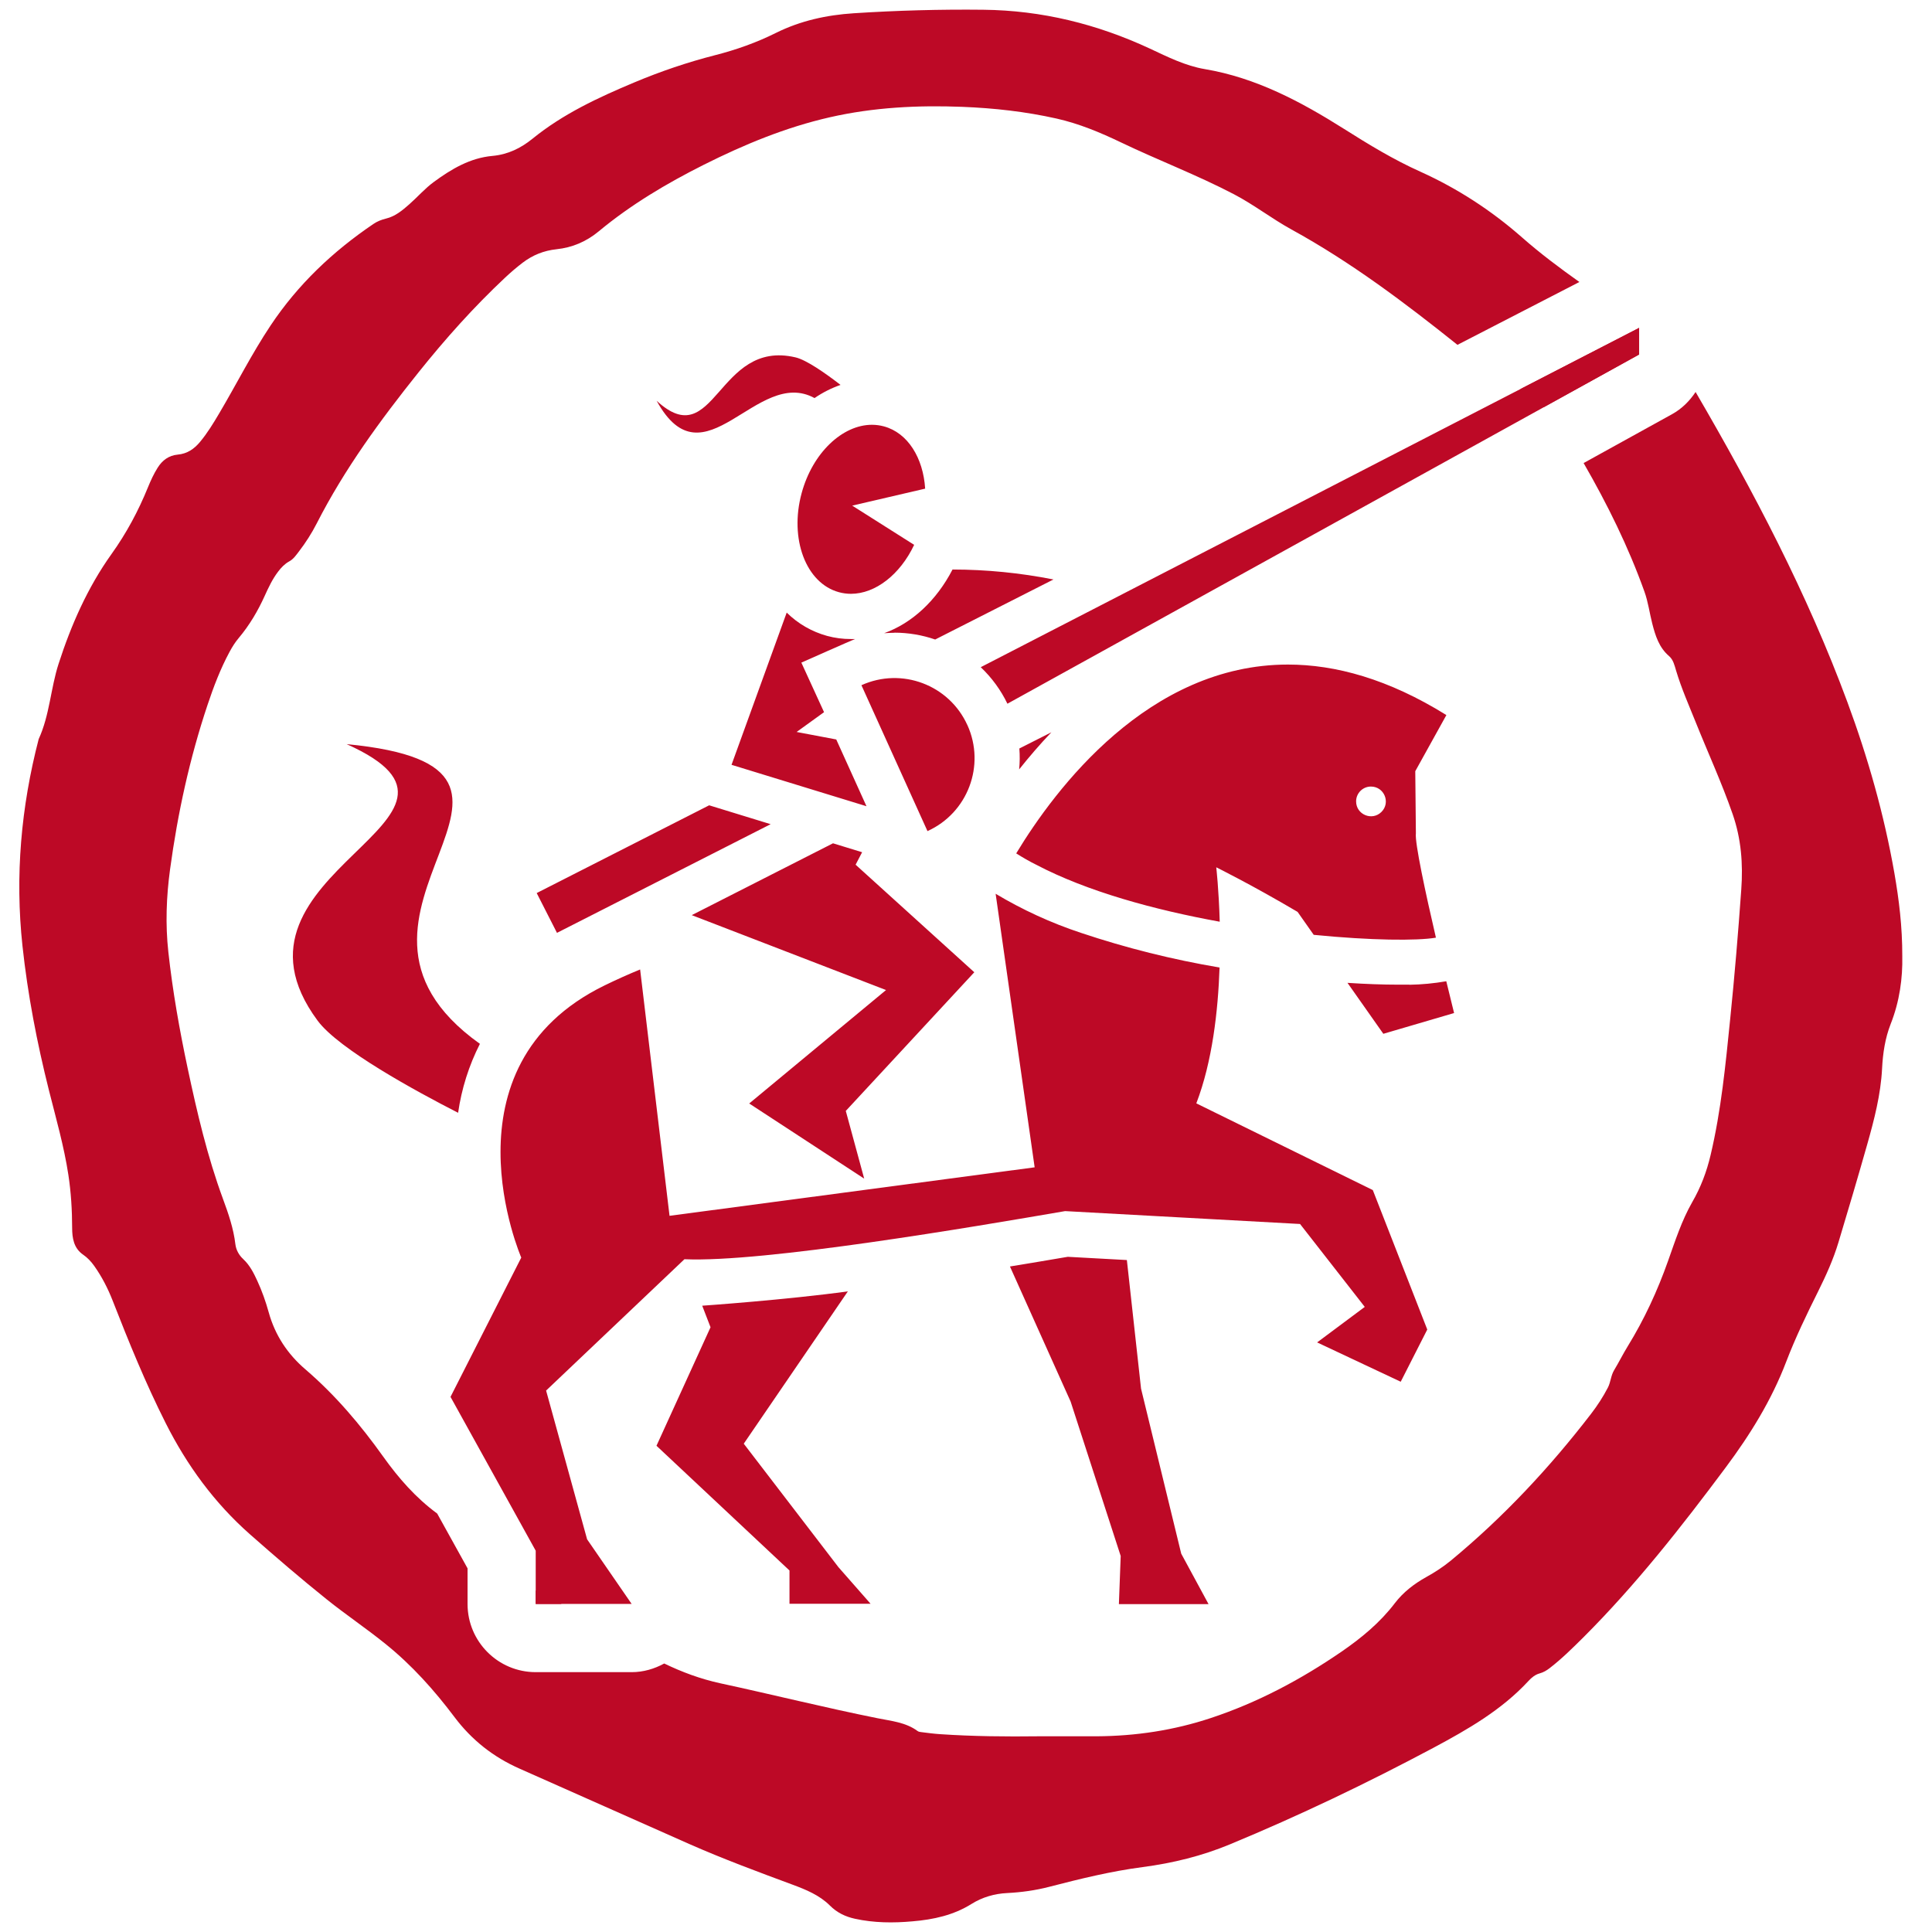
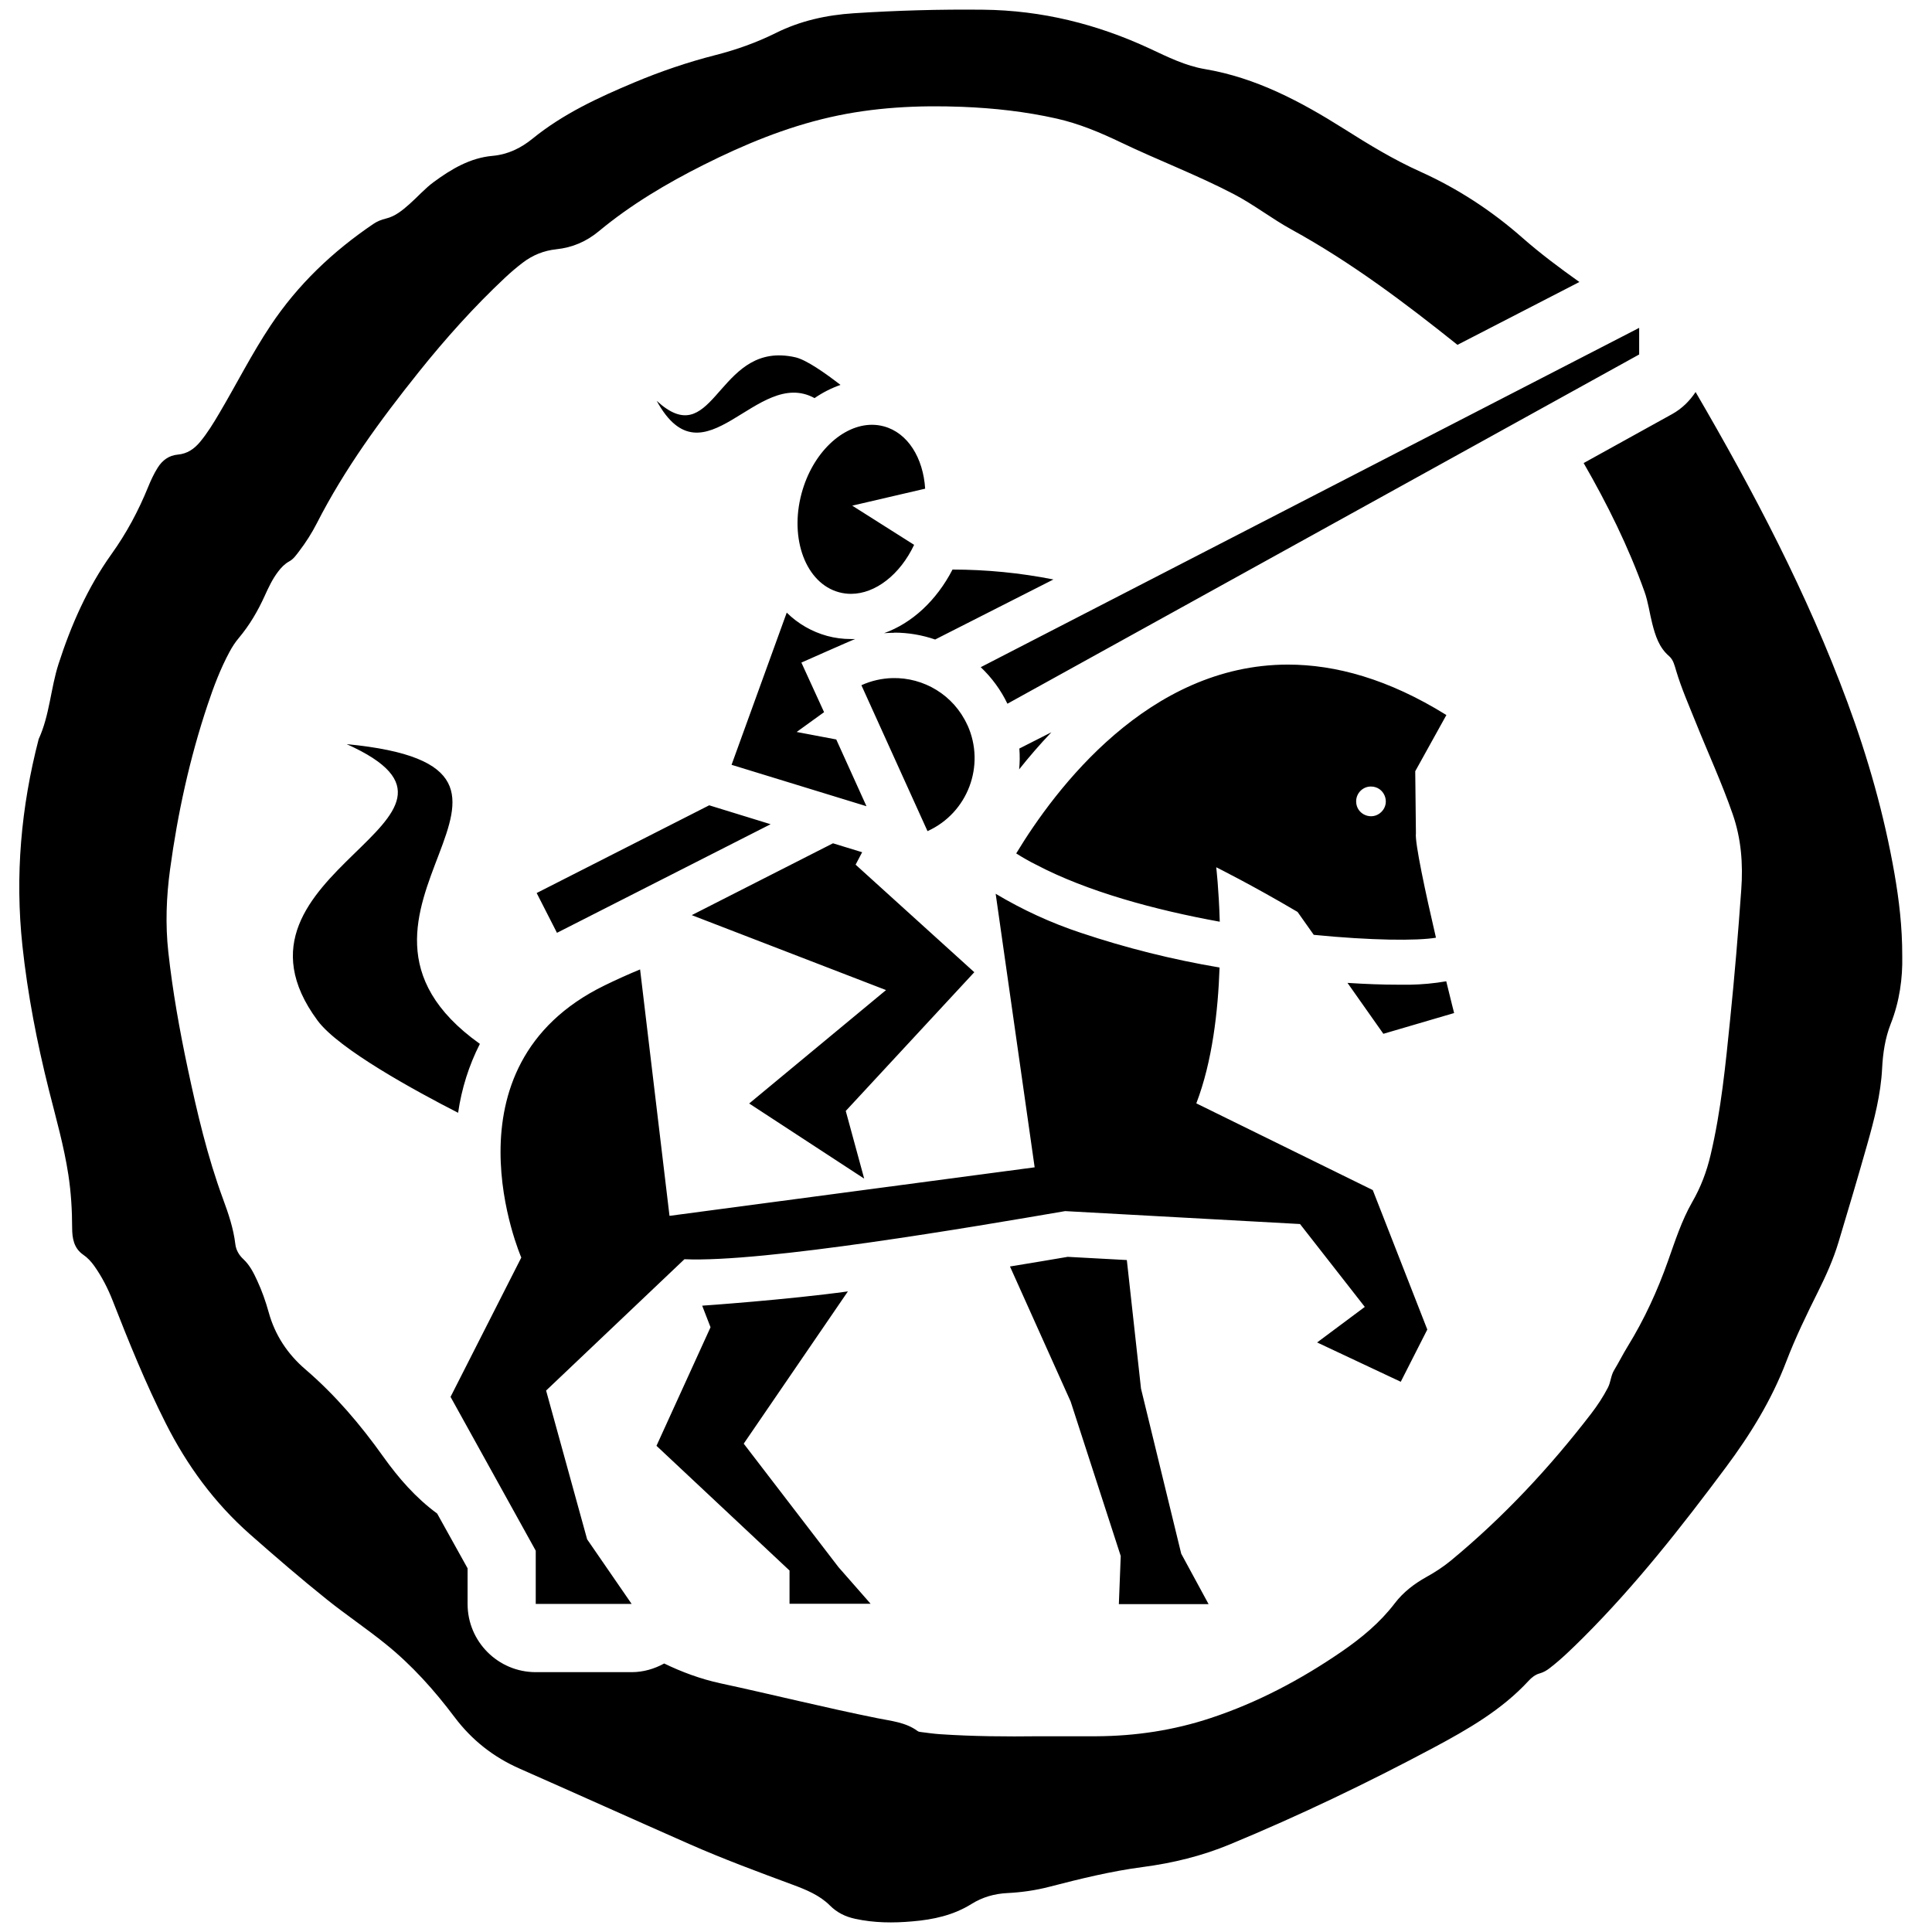
<svg xmlns="http://www.w3.org/2000/svg" version="1.1" id="Layer_1" x="0px" y="0px" width="56.693px" height="56.693px" viewBox="-7.087 -7.087 56.693 56.693" enable-background="new -7.087 -7.087 56.693 56.693" xml:space="preserve">
-   <path fill="#BD0926" d="M18.5,5.378c0.119,0,0.236,0.016,0.351,0.047c0.702,0.19,1.153,0.926,1.21,1.827L17.92,7.75l1.818,1.151  c-0.41,0.869-1.136,1.437-1.855,1.437c-0.118,0-0.236-0.016-0.351-0.047c-0.97-0.263-1.46-1.565-1.096-2.906  C16.757,6.2,17.634,5.378,18.5,5.378z M16.815,4.594c0.236-0.162,0.492-0.292,0.763-0.386c-0.455-0.352-1.001-0.732-1.32-0.808  c-2.309-0.544-2.354,2.857-4.076,1.274C13.574,7.213,15.118,3.663,16.815,4.594L16.815,4.594z M21.3,14.191  c-0.535-1.182-1.927-1.707-3.109-1.171l1.938,4.281c1.183-0.534,1.708-1.928,1.172-3.11H21.3z M15.527,17.098l-1.804-0.554  l-5.061,2.575l0.595,1.168L15.527,17.098z M18.008,11.665h-0.127c-0.236,0.001-0.47-0.03-0.698-0.092  c-0.447-0.123-0.855-0.358-1.185-0.684l-1.619,4.467l3.96,1.215l-0.887-1.959l-1.163-0.22l0.805-0.581l-0.666-1.454  C16.43,12.358,17.885,11.707,18.008,11.665z M6.992,23.541c-5.375-3.835,3.488-8.082-3.907-8.792  c4.922,2.206-4.105,3.722-0.852,8.114c0.622,0.84,2.887,2.072,4.123,2.704c0.101-0.705,0.317-1.39,0.64-2.024L6.992,23.541z   M18.02,18.287l0.191-0.366l-0.854-0.262l-4.145,2.108l5.701,2.198l-4.015,3.329l3.374,2.205l-0.54-1.987l3.771-4.069L18.02,18.287z   M19.16,11.478c0.407,0.001,0.811,0.068,1.195,0.201l3.471-1.762c-0.977-0.193-1.968-0.291-2.962-0.292  c-0.472,0.913-1.192,1.578-2.007,1.869c0.101-0.007,0.202-0.013,0.303-0.013V11.478z M34.274,21.807H33.93  c-0.445,0-0.943-0.018-1.476-0.053l1.052,1.495l2.076-0.609c0,0-0.094-0.378-0.229-0.933c-0.357,0.062-0.719,0.097-1.082,0.103  L34.274,21.807z M22.733,17.955c1.149-1.9,3.884-5.541,7.973-5.541c1.394,0,2.947,0.423,4.65,1.482l-0.913,1.647l0.018,1.821  c-0.036,0.27,0.281,1.744,0.588,3.064c-0.553,0.095-1.91,0.083-3.586-0.083l-0.473-0.673c-1.342-0.793-2.387-1.309-2.387-1.309  s0.075,0.645,0.102,1.597c-1.916-0.348-3.891-0.887-5.385-1.672C23.119,18.189,22.924,18.076,22.733,17.955L22.733,17.955z   M32.707,16.429c0,0.389,0.47,0.583,0.744,0.309c0.275-0.274,0.08-0.744-0.309-0.744C32.902,15.993,32.707,16.189,32.707,16.429  L32.707,16.429L32.707,16.429z M21.692,12.491c0.324,0.307,0.589,0.67,0.783,1.072L41.012,3.316V2.534L21.692,12.491z M28.018,25.29  c0.469-1.223,0.638-2.706,0.682-3.986c-1.381-0.233-2.742-0.573-4.07-1.018c-0.873-0.289-1.711-0.674-2.501-1.146l1.145,8.027  L12.56,28.59l-0.863-7.229c-0.354,0.146-0.702,0.302-1.042,0.468c-4.884,2.382-2.446,7.987-2.446,7.987l-2.076,4.087l2.5,4.514  v1.562h2.815l-1.307-1.896l-1.203-4.365l4.059-3.854c2.316,0.104,8.507-0.954,11.171-1.412l6.894,0.378l1.899,2.433l-1.398,1.042  l2.453,1.154l0.779-1.532l-1.598-4.092L28.018,25.29z M23.764,14.402l-0.939,0.475c0.016,0.204,0.014,0.409-0.006,0.613  C23.106,15.13,23.42,14.763,23.764,14.402z M26.396,33.661l-0.416-3.773l-1.734-0.095c-0.516,0.088-1.089,0.185-1.697,0.284  l1.781,3.965l1.469,4.531l-0.053,1.412h2.631l-0.802-1.481L26.396,33.661z M14.738,35.277l3.055-4.47  c-1.771,0.245-4.261,0.421-4.274,0.421l0.244,0.632l-1.586,3.478l3.903,3.66v0.976h2.379L17.516,38.9L14.738,35.277z" />
-   <g>
-     <path fill-rule="evenodd" clip-rule="evenodd" fill="#BD0926" d="M8.633,39.584v0.396h0.76C9.142,39.844,8.889,39.712,8.633,39.584   z" />
-     <path fill-rule="evenodd" clip-rule="evenodd" fill="#BD0926" d="M41.012,2.534L37.527,4.33c0.251,0.151,0.48,0.327,0.689,0.53   l2.795-1.545V2.534z" />
-     <path fill-rule="evenodd" clip-rule="evenodd" fill="#BD0926" d="M48.503,18.538c-0.301-1.719-0.776-3.392-1.381-5.026   c-1.177-3.182-2.748-6.172-4.453-9.096c-0.175,0.263-0.403,0.492-0.689,0.65l-2.597,1.435c0.696,1.208,1.312,2.453,1.783,3.768   c0.111,0.307,0.151,0.63,0.231,0.942c0.091,0.354,0.198,0.702,0.494,0.955c0.125,0.109,0.159,0.272,0.207,0.43   c0.154,0.514,0.371,1.005,0.571,1.502c0.361,0.901,0.768,1.785,1.087,2.704c0.251,0.722,0.308,1.461,0.253,2.215   c-0.09,1.268-0.196,2.534-0.325,3.799c-0.136,1.339-0.264,2.679-0.575,3.992c-0.114,0.485-0.287,0.945-0.539,1.381   c-0.31,0.542-0.501,1.139-0.709,1.724c-0.31,0.876-0.697,1.715-1.185,2.508c-0.141,0.229-0.26,0.471-0.398,0.699   c-0.097,0.16-0.099,0.35-0.184,0.513c-0.141,0.271-0.306,0.525-0.492,0.767c-1.217,1.582-2.573,3.033-4.115,4.307   c-0.225,0.185-0.466,0.342-0.721,0.483c-0.354,0.197-0.676,0.444-0.921,0.765c-0.437,0.574-0.983,1.024-1.571,1.428   c-1.19,0.815-2.454,1.489-3.832,1.945c-1.085,0.36-2.202,0.528-3.345,0.535c-0.565,0.002-1.129,0-1.695,0   c-0.968,0.012-1.934,0.003-2.899-0.062c-0.183-0.012-0.364-0.036-0.545-0.059c-0.04-0.005-0.087-0.009-0.117-0.032   c-0.35-0.259-0.771-0.294-1.178-0.377c-1.544-0.31-3.073-0.693-4.612-1.025c-0.583-0.127-1.126-0.329-1.647-0.581   c-0.289,0.158-0.613,0.254-0.954,0.254H8.633c-1.104,0-2-0.896-2-2v-1.046l-0.891-1.608c-0.629-0.462-1.136-1.042-1.583-1.669   c-0.668-0.937-1.407-1.809-2.284-2.562c-0.525-0.45-0.892-1.005-1.077-1.674c-0.088-0.318-0.198-0.628-0.336-0.927   c-0.106-0.23-0.219-0.455-0.411-0.634c-0.124-0.115-0.21-0.266-0.231-0.437c-0.054-0.462-0.204-0.897-0.363-1.328   c-0.46-1.248-0.761-2.538-1.037-3.834c-0.24-1.13-0.441-2.265-0.567-3.413c-0.089-0.811-0.059-1.617,0.05-2.423   c0.223-1.643,0.574-3.257,1.101-4.831c0.178-0.533,0.378-1.058,0.646-1.555c0.077-0.143,0.163-0.281,0.268-0.405   c0.315-0.375,0.562-0.793,0.763-1.238c0.113-0.249,0.229-0.496,0.397-0.715C1.168,9.564,1.267,9.46,1.401,9.386   C1.524,9.32,1.602,9.203,1.686,9.094c0.198-0.258,0.373-0.532,0.521-0.821c0.815-1.598,1.87-3.036,2.986-4.432   c0.787-0.984,1.625-1.922,2.546-2.785c0.163-0.153,0.333-0.298,0.511-0.434c0.294-0.224,0.62-0.355,0.992-0.395   c0.465-0.049,0.877-0.224,1.242-0.527c0.942-0.782,1.99-1.404,3.083-1.953c1.183-0.593,2.402-1.098,3.698-1.393   c1.278-0.291,2.578-0.357,3.884-0.306c0.932,0.037,1.855,0.139,2.768,0.344c0.664,0.15,1.284,0.409,1.895,0.702   c1.094,0.524,2.233,0.956,3.31,1.519c0.587,0.307,1.108,0.715,1.688,1.034c1.744,0.957,3.324,2.148,4.871,3.385l3.578-1.844   c-0.579-0.411-1.146-0.836-1.682-1.307c-0.896-0.788-1.89-1.436-2.982-1.929c-0.786-0.353-1.517-0.797-2.243-1.257   c-1.267-0.799-2.578-1.5-4.085-1.754c-0.57-0.096-1.09-0.358-1.61-0.601c-1.55-0.721-3.172-1.123-4.891-1.141   c-1.269-0.014-2.535,0.021-3.8,0.103c-0.799,0.052-1.565,0.219-2.289,0.579c-0.564,0.281-1.16,0.493-1.772,0.649   c-0.814,0.208-1.606,0.477-2.38,0.802c-1.056,0.443-2.09,0.923-2.988,1.653C8.2-2.742,7.821-2.553,7.364-2.512   C6.712-2.454,6.162-2.129,5.645-1.749c-0.264,0.193-0.477,0.441-0.72,0.655c-0.203,0.179-0.412,0.355-0.681,0.42   c-0.137,0.034-0.262,0.082-0.375,0.16c-1.19,0.806-2.216,1.777-3.015,2.977C0.299,3.295-0.148,4.188-0.657,5.047   C-0.827,5.335-1.001,5.62-1.216,5.879c-0.172,0.207-0.376,0.349-0.655,0.374c-0.261,0.024-0.453,0.166-0.59,0.385   c-0.114,0.181-0.203,0.375-0.283,0.571c-0.283,0.696-0.631,1.348-1.073,1.965c-0.699,0.979-1.182,2.076-1.551,3.218   c-0.234,0.725-0.261,1.506-0.584,2.209c-0.518,1.995-0.696,4.014-0.476,6.066c0.154,1.433,0.426,2.841,0.776,4.237   c0.207,0.823,0.443,1.642,0.571,2.482c0.079,0.519,0.11,1.036,0.111,1.559c0.001,0.297,0.045,0.592,0.32,0.784   c0.132,0.09,0.237,0.204,0.329,0.333c0.223,0.315,0.399,0.657,0.54,1.018c0.475,1.216,0.967,2.425,1.556,3.593   c0.625,1.24,1.427,2.34,2.475,3.265c0.739,0.651,1.485,1.294,2.254,1.91c0.563,0.451,1.164,0.854,1.725,1.308   c0.771,0.621,1.428,1.355,2.021,2.144c0.506,0.673,1.141,1.174,1.913,1.514c1.663,0.734,3.321,1.48,4.985,2.214   c0.99,0.436,2.004,0.812,3.019,1.188c0.395,0.146,0.796,0.311,1.097,0.612c0.214,0.214,0.457,0.328,0.739,0.39   c0.557,0.122,1.122,0.126,1.686,0.075c0.612-0.051,1.202-0.178,1.737-0.513c0.312-0.195,0.67-0.299,1.04-0.317   c0.419-0.021,0.832-0.078,1.236-0.183c0.905-0.234,1.814-0.458,2.742-0.579c0.883-0.116,1.739-0.326,2.56-0.667   c2.038-0.844,4.025-1.796,5.971-2.833c1.009-0.54,2.003-1.109,2.791-1.963c0.089-0.097,0.196-0.185,0.326-0.22   c0.111-0.031,0.204-0.085,0.293-0.154c0.355-0.273,0.673-0.589,0.99-0.903c1.541-1.54,2.882-3.248,4.18-4.99   c0.717-0.962,1.345-1.975,1.774-3.102c0.27-0.705,0.599-1.385,0.935-2.06c0.233-0.467,0.448-0.944,0.598-1.443   c0.288-0.954,0.57-1.909,0.842-2.868c0.207-0.73,0.398-1.466,0.437-2.229c0.023-0.45,0.089-0.891,0.252-1.307   c0.265-0.668,0.354-1.357,0.341-1.987C48.736,20.101,48.638,19.317,48.503,18.538z" />
-   </g>
+   <defs id="defs15">
+ 	
+ 	
+ 	
+ </defs>
+   <path d="M 28.854 0.285 C 27.585 0.271 26.318 0.307 25.053 0.389 C 24.254 0.441 23.488 0.609 22.764 0.969 C 22.2 1.25 21.604 1.461 20.992 1.617 C 20.178 1.825 19.385 2.095 18.611 2.42 C 17.555 2.863 16.521 3.342 15.623 4.072 C 15.286 4.345 14.908 4.533 14.451 4.574 C 13.799 4.632 13.249 4.958 12.732 5.338 C 12.468 5.531 12.255 5.778 12.012 5.992 C 11.809 6.171 11.599 6.347 11.33 6.412 C 11.193 6.446 11.068 6.494 10.955 6.572 C 9.765 7.378 8.74 8.351 7.941 9.551 C 7.386 10.383 6.939 11.276 6.43 12.135 C 6.26 12.423 6.086 12.708 5.871 12.967 C 5.699 13.174 5.496 13.315 5.217 13.34 C 4.956 13.364 4.764 13.506 4.627 13.725 C 4.513 13.906 4.424 14.101 4.344 14.297 C 4.061 14.993 3.712 15.645 3.27 16.262 C 2.571 17.241 2.088 18.337 1.719 19.479 C 1.485 20.204 1.458 20.985 1.135 21.688 C 0.617 23.683 0.438 25.702 0.658 27.754 C 0.812 29.187 1.086 30.594 1.436 31.99 C 1.643 32.813 1.878 33.633 2.006 34.473 C 2.085 34.992 2.116 35.508 2.117 36.031 C 2.118 36.328 2.163 36.624 2.438 36.816 C 2.57 36.906 2.674 37.019 2.766 37.148 C 2.989 37.463 3.166 37.807 3.307 38.168 C 3.782 39.384 4.272 40.592 4.861 41.76 C 5.486 43 6.29 44.1 7.338 45.025 C 8.077 45.676 8.823 46.32 9.592 46.936 C 10.155 47.387 10.755 47.788 11.316 48.242 C 12.087 48.863 12.745 49.598 13.338 50.387 C 13.844 51.06 14.478 51.56 15.25 51.9 C 16.913 52.634 18.57 53.381 20.234 54.115 C 21.224 54.551 22.239 54.927 23.254 55.303 C 23.649 55.449 24.051 55.613 24.352 55.914 C 24.566 56.128 24.808 56.243 25.09 56.305 C 25.647 56.427 26.211 56.432 26.775 56.381 C 27.387 56.33 27.979 56.202 28.514 55.867 C 28.826 55.672 29.183 55.569 29.553 55.551 C 29.972 55.53 30.385 55.472 30.789 55.367 C 31.694 55.133 32.603 54.908 33.531 54.787 C 34.414 54.671 35.271 54.462 36.092 54.121 C 38.13 53.277 40.117 52.324 42.062 51.287 C 43.072 50.747 44.066 50.178 44.854 49.324 C 44.943 49.227 45.05 49.14 45.18 49.105 C 45.291 49.074 45.384 49.02 45.473 48.951 C 45.828 48.678 46.146 48.363 46.463 48.049 C 48.004 46.509 49.345 44.801 50.643 43.059 C 51.36 42.097 51.987 41.082 52.416 39.955 C 52.686 39.25 53.016 38.571 53.352 37.896 C 53.585 37.429 53.799 36.952 53.949 36.453 C 54.237 35.499 54.519 34.545 54.791 33.586 C 54.998 32.856 55.19 32.118 55.229 31.355 C 55.252 30.905 55.317 30.465 55.48 30.049 C 55.745 29.381 55.833 28.692 55.82 28.062 C 55.822 27.189 55.725 26.404 55.59 25.625 C 55.289 23.906 54.814 22.234 54.209 20.6 C 53.032 17.418 51.461 14.428 49.756 11.504 C 49.581 11.767 49.352 11.994 49.066 12.152 L 46.471 13.588 C 47.167 14.796 47.783 16.04 48.254 17.355 C 48.365 17.662 48.404 17.987 48.484 18.299 C 48.575 18.653 48.683 19.001 48.979 19.254 C 49.104 19.363 49.138 19.526 49.186 19.684 C 49.34 20.198 49.556 20.689 49.756 21.186 C 50.117 22.087 50.525 22.97 50.844 23.889 C 51.095 24.611 51.151 25.35 51.096 26.104 C 51.006 27.372 50.9 28.637 50.771 29.902 C 50.635 31.241 50.506 32.582 50.195 33.895 C 50.081 34.38 49.908 34.839 49.656 35.275 C 49.346 35.817 49.155 36.415 48.947 37 C 48.637 37.876 48.252 38.715 47.764 39.508 C 47.623 39.737 47.503 39.979 47.365 40.207 C 47.268 40.367 47.267 40.558 47.182 40.721 C 47.041 40.992 46.875 41.244 46.689 41.486 C 45.472 43.068 44.116 44.521 42.574 45.795 C 42.349 45.98 42.109 46.136 41.854 46.277 C 41.5 46.474 41.177 46.722 40.932 47.043 C 40.495 47.617 39.949 48.067 39.361 48.471 C 38.171 49.286 36.907 49.958 35.529 50.414 C 34.444 50.774 33.327 50.942 32.184 50.949 C 31.619 50.951 31.054 50.949 30.488 50.949 C 29.52 50.961 28.555 50.954 27.59 50.889 C 27.407 50.877 27.226 50.851 27.045 50.828 C 27.005 50.823 26.958 50.82 26.928 50.797 C 26.578 50.538 26.157 50.503 25.75 50.42 C 24.206 50.11 22.678 49.727 21.139 49.395 C 20.556 49.268 20.011 49.066 19.49 48.814 C 19.201 48.972 18.878 49.068 18.537 49.068 L 15.721 49.068 C 14.617 49.068 13.721 48.172 13.721 47.068 L 13.721 46.021 L 12.828 44.414 C 12.199 43.952 11.693 43.371 11.246 42.744 C 10.578 41.807 9.84 40.937 8.963 40.184 C 8.438 39.734 8.07 39.179 7.885 38.51 C 7.797 38.192 7.687 37.881 7.549 37.582 C 7.443 37.352 7.331 37.126 7.139 36.947 C 7.015 36.832 6.927 36.683 6.906 36.512 C 6.852 36.05 6.704 35.615 6.545 35.184 C 6.085 33.936 5.784 32.646 5.508 31.35 C 5.268 30.22 5.065 29.084 4.939 27.936 C 4.85 27.125 4.881 26.32 4.99 25.514 C 5.213 23.871 5.565 22.256 6.092 20.682 C 6.27 20.149 6.468 19.624 6.736 19.127 C 6.813 18.984 6.901 18.847 7.006 18.723 C 7.321 18.348 7.567 17.929 7.768 17.484 C 7.881 17.235 7.996 16.989 8.164 16.77 C 8.254 16.652 8.354 16.547 8.488 16.473 C 8.611 16.407 8.689 16.291 8.773 16.182 C 8.971 15.924 9.147 15.648 9.295 15.359 C 10.11 13.761 11.163 12.324 12.279 10.928 C 13.066 9.944 13.905 9.006 14.826 8.143 C 14.989 7.99 15.16 7.845 15.338 7.709 C 15.632 7.485 15.956 7.354 16.328 7.314 C 16.793 7.265 17.205 7.09 17.57 6.787 C 18.512 6.005 19.561 5.383 20.654 4.834 C 21.837 4.241 23.056 3.736 24.352 3.441 C 25.63 3.15 26.93 3.084 28.236 3.135 C 29.168 3.172 30.091 3.274 31.004 3.479 C 31.668 3.629 32.287 3.889 32.898 4.182 C 33.992 4.706 35.132 5.136 36.209 5.699 C 36.796 6.006 37.316 6.415 37.896 6.734 C 39.64 7.691 41.221 8.882 42.768 10.119 L 46.346 8.275 C 45.767 7.864 45.2 7.44 44.664 6.969 C 43.768 6.181 42.774 5.532 41.682 5.039 C 40.896 4.686 40.165 4.241 39.439 3.781 C 38.172 2.982 36.861 2.281 35.354 2.027 C 34.784 1.931 34.264 1.671 33.744 1.428 C 32.194 0.707 30.573 0.303 28.854 0.285 z M 48.1 9.621 L 28.779 19.578 C 29.103 19.885 29.369 20.248 29.562 20.65 L 48.1 10.402 L 48.1 9.621 z M 22.938 10.43 C 21.024 10.349 20.884 13.246 19.27 11.762 C 20.662 14.301 22.205 10.751 23.902 11.682 C 24.138 11.52 24.393 11.389 24.664 11.295 C 24.209 10.943 23.665 10.562 23.346 10.486 C 23.201 10.452 23.065 10.435 22.938 10.43 z M 25.588 12.465 C 24.722 12.465 23.844 13.288 23.523 14.473 C 23.159 15.814 23.649 17.116 24.619 17.379 C 24.734 17.41 24.853 17.426 24.971 17.426 C 25.69 17.426 26.414 16.857 26.824 15.988 L 25.008 14.838 L 27.148 14.34 C 27.091 13.439 26.64 12.702 25.938 12.512 C 25.823 12.481 25.707 12.465 25.588 12.465 z M 27.951 16.713 C 27.479 17.626 26.758 18.289 25.943 18.58 C 26.044 18.573 26.145 18.568 26.246 18.568 L 26.246 18.564 C 26.653 18.565 27.057 18.633 27.441 18.766 L 30.912 17.004 C 29.935 16.811 28.945 16.714 27.951 16.713 z M 23.086 17.977 L 21.467 22.443 L 25.426 23.658 L 24.539 21.699 L 23.377 21.479 L 24.182 20.898 L 23.516 19.443 C 23.518 19.444 24.973 18.794 25.096 18.752 L 24.969 18.752 C 24.733 18.753 24.498 18.722 24.27 18.66 C 23.823 18.537 23.416 18.303 23.086 17.977 z M 37.793 19.502 C 33.704 19.502 30.969 23.143 29.82 25.043 C 30.011 25.164 30.205 25.276 30.406 25.375 C 31.9 26.16 33.877 26.699 35.793 27.047 C 35.766 26.095 35.689 25.449 35.689 25.449 C 35.689 25.449 36.734 25.967 38.076 26.76 L 38.551 27.432 C 40.227 27.598 41.584 27.611 42.137 27.516 C 41.83 26.196 41.513 24.721 41.549 24.451 L 41.529 22.631 L 42.443 20.982 C 40.74 19.923 39.187 19.502 37.793 19.502 z M 26.188 19.898 C 25.882 19.906 25.573 19.973 25.277 20.107 L 27.217 24.389 C 28.4 23.855 28.925 22.459 28.389 21.277 L 28.387 21.277 C 27.985 20.391 27.103 19.875 26.188 19.898 z M 30.852 21.488 L 29.912 21.965 C 29.928 22.169 29.926 22.372 29.906 22.576 C 30.193 22.216 30.508 21.849 30.852 21.488 z M 10.172 21.836 C 15.094 24.042 6.067 25.557 9.32 29.949 C 9.942 30.789 12.207 32.022 13.443 32.654 C 13.544 31.949 13.759 31.265 14.082 30.631 L 14.078 30.629 C 8.703 26.794 17.567 22.546 10.172 21.836 z M 40.229 23.08 C 40.618 23.08 40.812 23.55 40.537 23.824 C 40.263 24.098 39.795 23.905 39.795 23.516 C 39.795 23.276 39.989 23.079 40.229 23.08 z M 20.811 23.631 L 15.748 26.205 L 16.344 27.373 L 22.613 24.186 L 20.811 23.631 z M 24.443 24.746 L 20.299 26.854 L 26 29.053 L 21.984 32.381 L 25.359 34.586 L 24.818 32.6 L 28.59 28.529 L 25.107 25.373 L 25.299 25.008 L 24.443 24.746 z M 29.217 26.227 L 30.361 34.254 L 19.646 35.678 L 18.783 28.447 C 18.429 28.593 18.082 28.75 17.742 28.916 C 12.858 31.298 15.297 36.902 15.297 36.902 L 13.221 40.99 L 15.721 45.504 L 15.721 46.672 L 15.721 47.066 L 16.48 47.066 L 18.535 47.066 L 17.229 45.17 L 16.025 40.805 L 20.084 36.951 C 22.4 37.055 28.592 35.997 31.256 35.539 L 38.148 35.918 L 40.049 38.35 L 38.65 39.393 L 41.104 40.547 L 41.883 39.014 L 40.283 34.922 L 35.105 32.377 C 35.574 31.154 35.743 29.671 35.787 28.391 C 34.406 28.158 33.045 27.818 31.717 27.373 C 30.844 27.084 30.007 26.699 29.217 26.227 z M 42.439 28.795 C 42.082 28.857 41.72 28.89 41.357 28.896 L 41.361 28.895 L 41.018 28.895 C 40.573 28.895 40.074 28.877 39.541 28.842 L 40.594 30.336 L 42.67 29.727 C 42.67 29.727 42.574 29.35 42.439 28.795 z M 31.332 36.881 C 30.816 36.969 30.245 37.065 29.637 37.164 L 31.418 41.129 L 32.887 45.66 L 32.832 47.072 L 35.465 47.072 L 34.662 45.592 L 33.482 40.748 L 33.066 36.975 L 31.332 36.881 z M 24.881 37.895 C 23.11 38.14 20.618 38.314 20.605 38.314 L 20.85 38.947 L 19.264 42.426 L 23.168 46.086 L 23.168 47.061 L 25.547 47.061 L 24.604 45.986 L 21.824 42.363 L 24.881 37.895 z " transform="translate(-7.087,-7.087)" id="path2" />
</svg>
